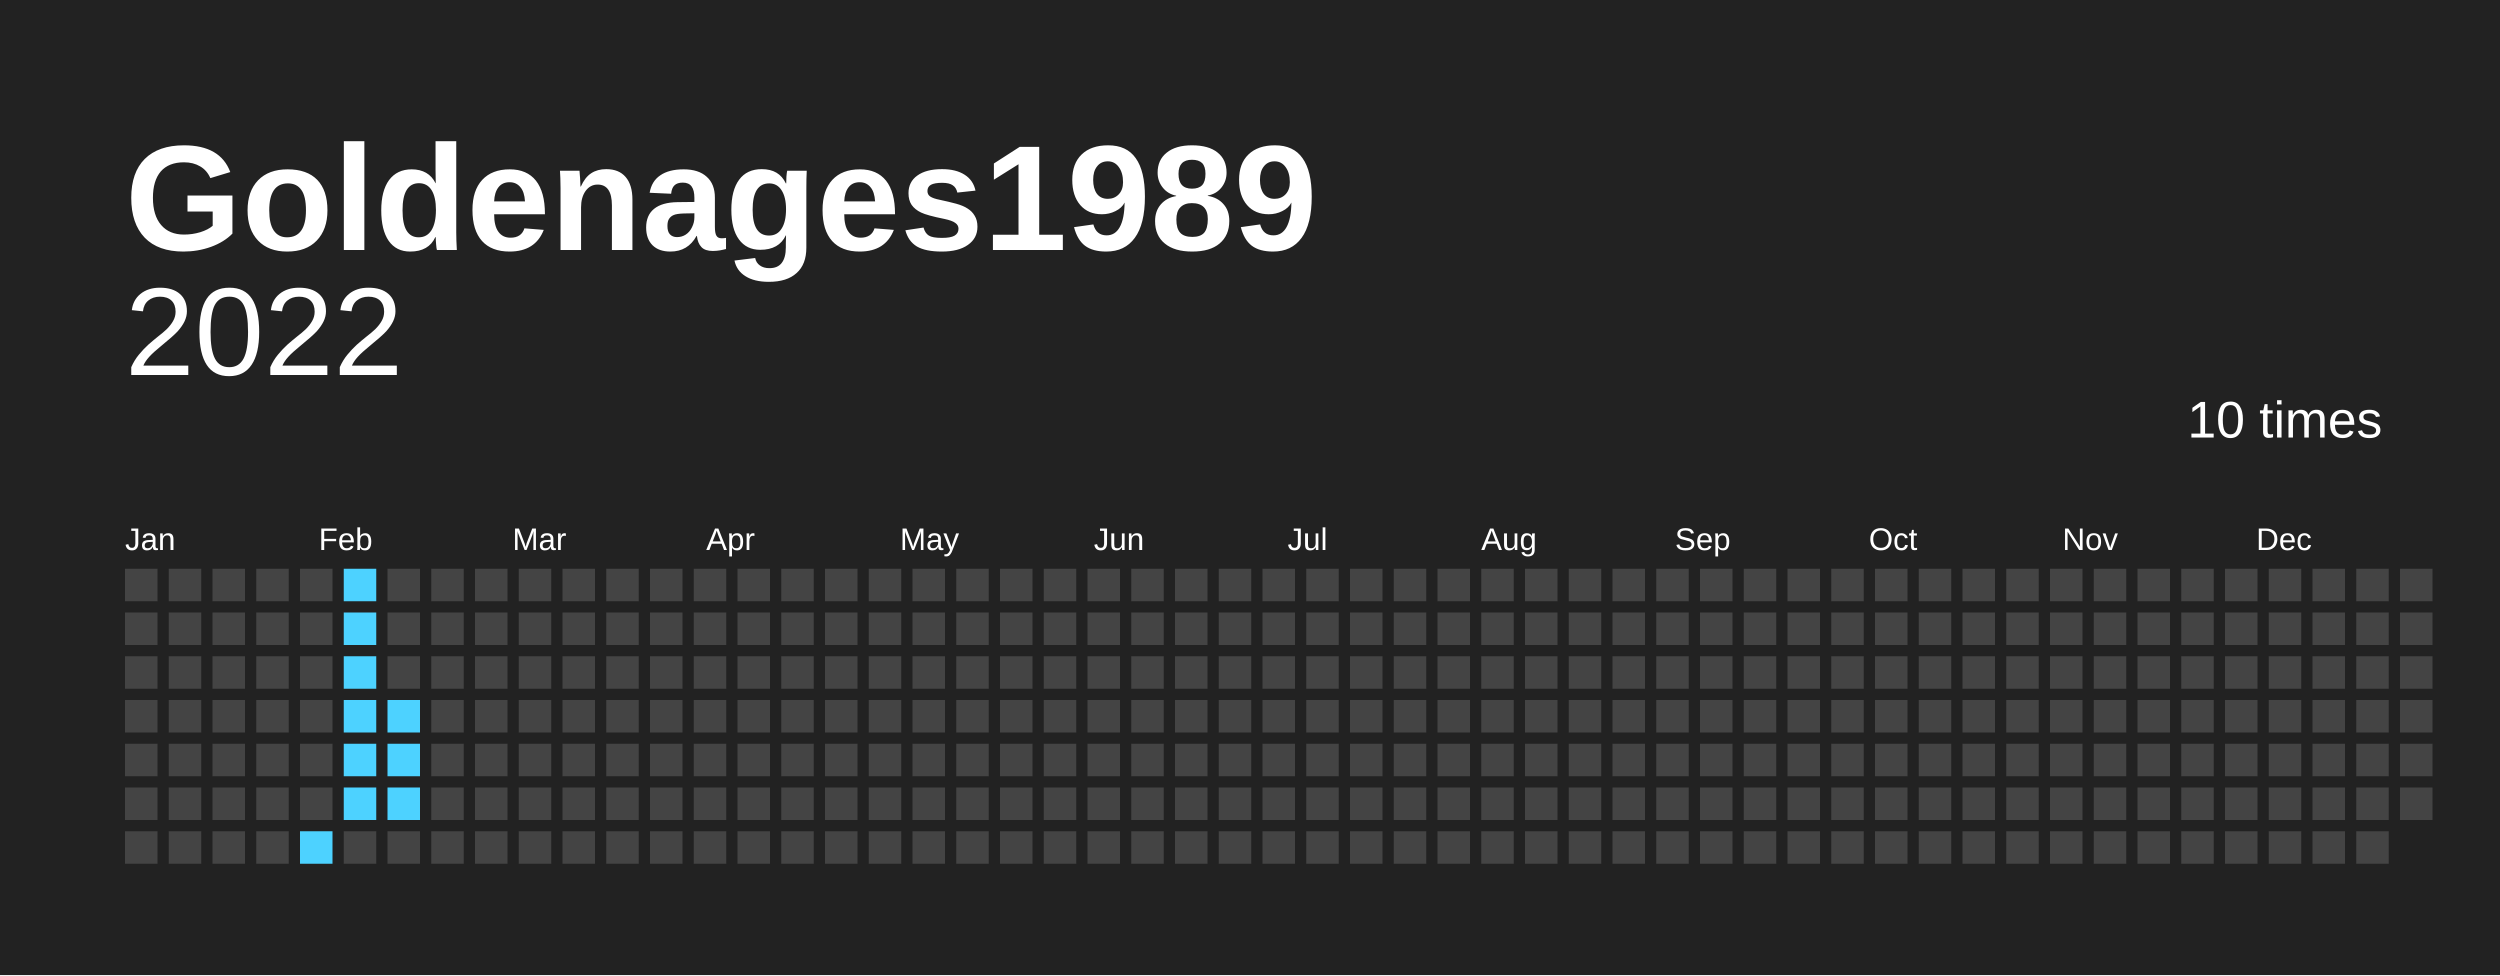
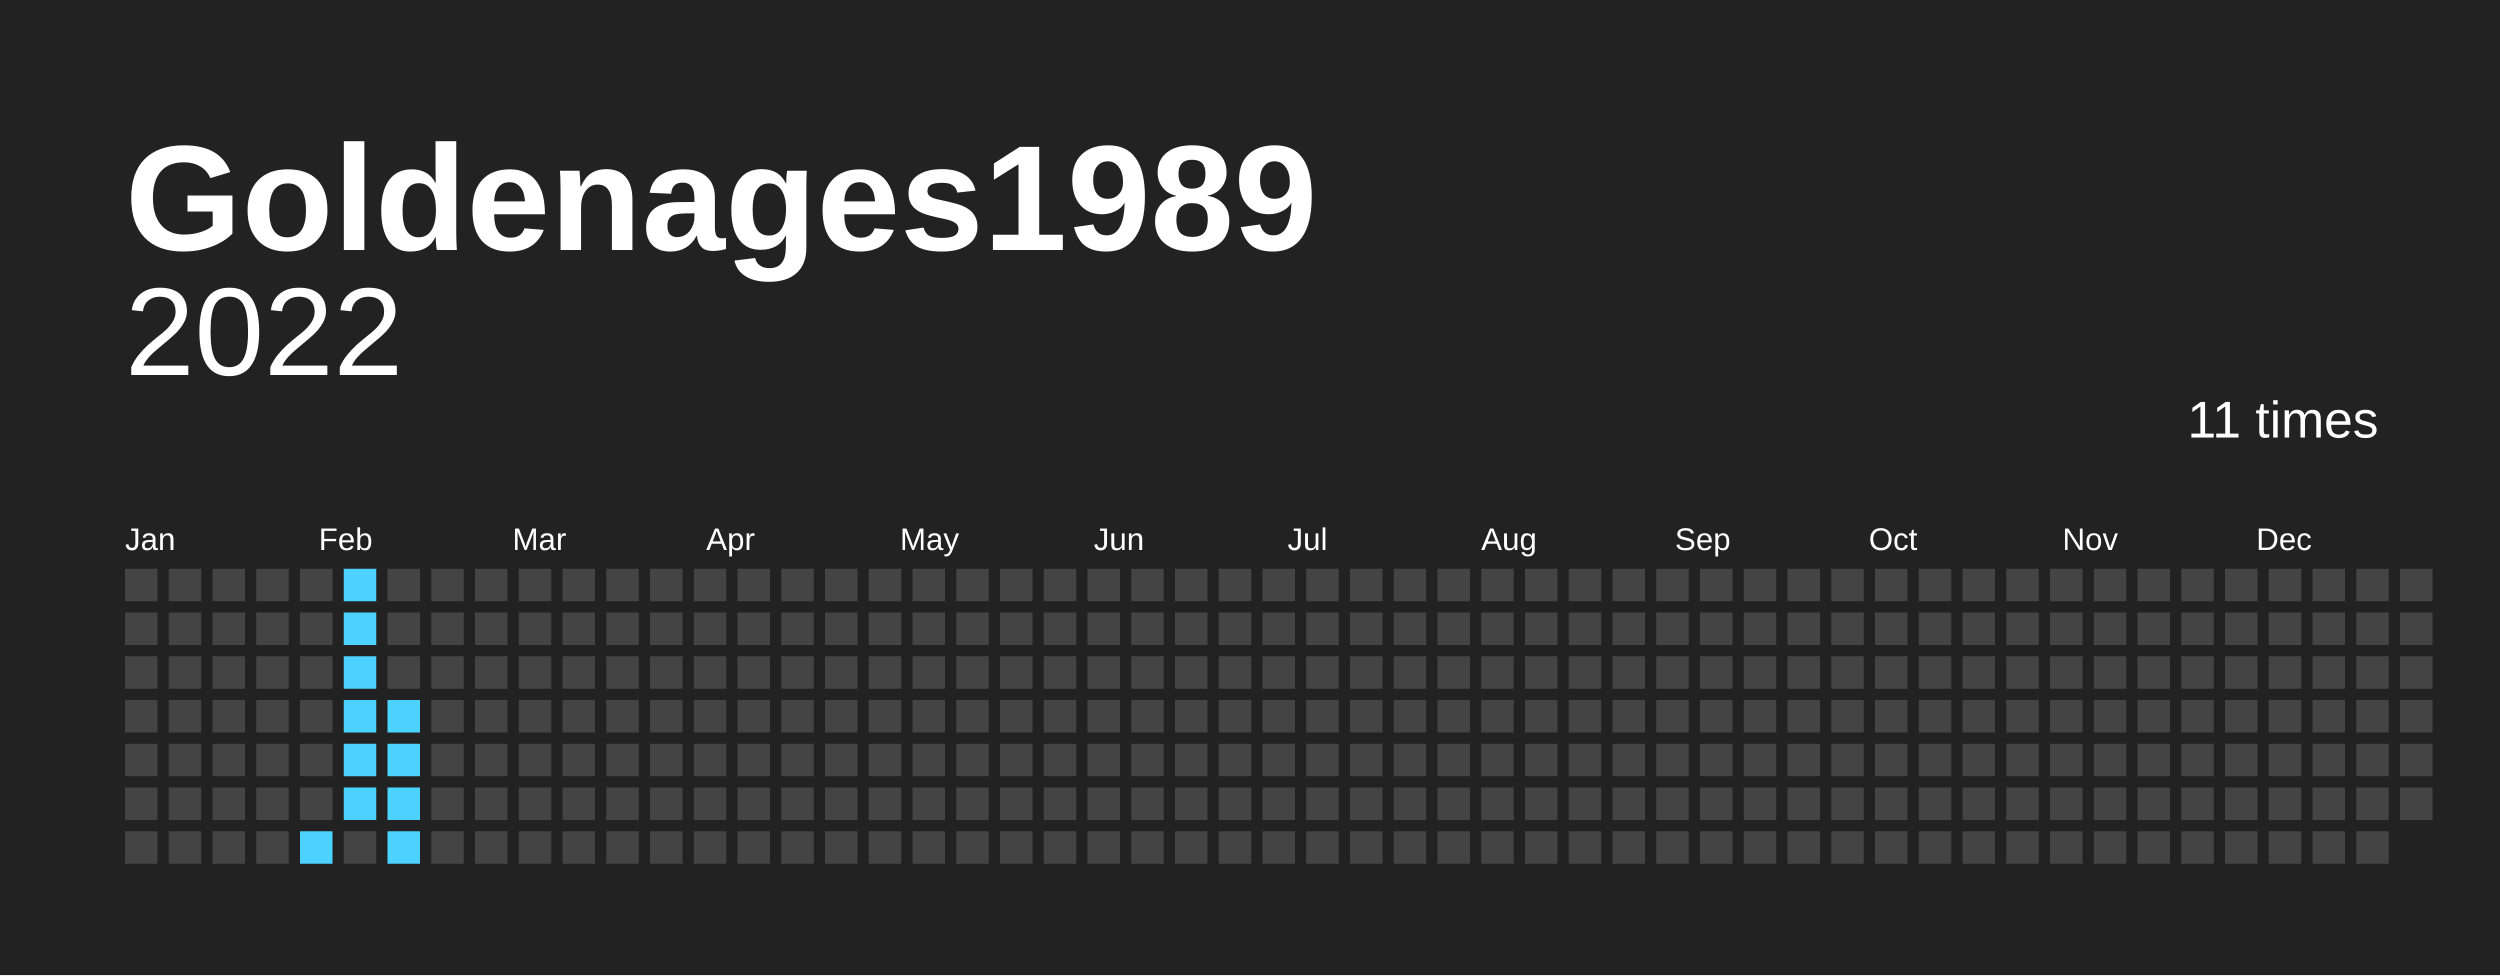
<svg xmlns="http://www.w3.org/2000/svg" baseProfile="full" height="78mm" version="1.1" viewBox="0,0,200,78" width="200mm">
  <defs />
  <rect fill="#222222" height="78" width="200" x="0" y="0" />
  <text fill="#FFFFFF" style="font-size:12px; font-family:Arial; font-weight:bold;" x="10" y="20">Goldenages1989</text>
  <text alignment-baseline="hanging" fill="#FFFFFF" style="font-size:10.0px; font-family:Arial;" x="10" y="30">2022</text>
-   <text alignment-baseline="hanging" fill="#FFFFFF" style="font-size:4.125px; font-family:Arial;" x="175" y="35">10 times</text>
+   <text alignment-baseline="hanging" fill="#FFFFFF" style="font-size:4.125px; font-family:Arial;" x="175" y="35">11 times</text>
  <text fill="#FFFFFF" style="font-size:2.5px; font-family:Arial" x="10.0" y="44">Jan</text>
  <text fill="#FFFFFF" style="font-size:2.5px; font-family:Arial" x="25.5" y="44">Feb</text>
  <text fill="#FFFFFF" style="font-size:2.5px; font-family:Arial" x="41.0" y="44">Mar</text>
  <text fill="#FFFFFF" style="font-size:2.5px; font-family:Arial" x="56.5" y="44">Apr</text>
  <text fill="#FFFFFF" style="font-size:2.5px; font-family:Arial" x="72.0" y="44">May</text>
  <text fill="#FFFFFF" style="font-size:2.5px; font-family:Arial" x="87.5" y="44">Jun</text>
  <text fill="#FFFFFF" style="font-size:2.5px; font-family:Arial" x="103.0" y="44">Jul</text>
  <text fill="#FFFFFF" style="font-size:2.5px; font-family:Arial" x="118.5" y="44">Aug</text>
  <text fill="#FFFFFF" style="font-size:2.5px; font-family:Arial" x="134.0" y="44">Sep</text>
  <text fill="#FFFFFF" style="font-size:2.5px; font-family:Arial" x="149.5" y="44">Oct</text>
  <text fill="#FFFFFF" style="font-size:2.5px; font-family:Arial" x="165.0" y="44">Nov</text>
  <text fill="#FFFFFF" style="font-size:2.5px; font-family:Arial" x="180.5" y="44">Dec</text>
  <rect fill="#444444" height="2.6" width="2.6" x="10.0" y="45.5" />
  <rect fill="#444444" height="2.6" width="2.6" x="10.0" y="49.0" />
  <rect fill="#444444" height="2.6" width="2.6" x="10.0" y="52.5" />
  <rect fill="#444444" height="2.6" width="2.6" x="10.0" y="56.0" />
  <rect fill="#444444" height="2.6" width="2.6" x="10.0" y="59.5" />
  <rect fill="#444444" height="2.6" width="2.6" x="10.0" y="63.0" />
  <rect fill="#444444" height="2.6" width="2.6" x="10.0" y="66.5" />
  <rect fill="#444444" height="2.6" width="2.6" x="13.5" y="45.5" />
  <rect fill="#444444" height="2.6" width="2.6" x="13.5" y="49.0" />
  <rect fill="#444444" height="2.6" width="2.6" x="13.5" y="52.5" />
  <rect fill="#444444" height="2.6" width="2.6" x="13.5" y="56.0" />
  <rect fill="#444444" height="2.6" width="2.6" x="13.5" y="59.5" />
  <rect fill="#444444" height="2.6" width="2.6" x="13.5" y="63.0" />
  <rect fill="#444444" height="2.6" width="2.6" x="13.5" y="66.5" />
  <rect fill="#444444" height="2.6" width="2.6" x="17.0" y="45.5" />
  <rect fill="#444444" height="2.6" width="2.6" x="17.0" y="49.0" />
  <rect fill="#444444" height="2.6" width="2.6" x="17.0" y="52.5" />
  <rect fill="#444444" height="2.6" width="2.6" x="17.0" y="56.0" />
  <rect fill="#444444" height="2.6" width="2.6" x="17.0" y="59.5" />
  <rect fill="#444444" height="2.6" width="2.6" x="17.0" y="63.0" />
  <rect fill="#444444" height="2.6" width="2.6" x="17.0" y="66.5" />
  <rect fill="#444444" height="2.6" width="2.6" x="20.5" y="45.5" />
  <rect fill="#444444" height="2.6" width="2.6" x="20.5" y="49.0" />
  <rect fill="#444444" height="2.6" width="2.6" x="20.5" y="52.5" />
  <rect fill="#444444" height="2.6" width="2.6" x="20.5" y="56.0" />
  <rect fill="#444444" height="2.6" width="2.6" x="20.5" y="59.5" />
  <rect fill="#444444" height="2.6" width="2.6" x="20.5" y="63.0" />
  <rect fill="#444444" height="2.6" width="2.6" x="20.5" y="66.5" />
  <rect fill="#444444" height="2.6" width="2.6" x="24.0" y="45.5" />
  <rect fill="#444444" height="2.6" width="2.6" x="24.0" y="49.0" />
  <rect fill="#444444" height="2.6" width="2.6" x="24.0" y="52.5" />
  <rect fill="#444444" height="2.6" width="2.6" x="24.0" y="56.0" />
  <rect fill="#444444" height="2.6" width="2.6" x="24.0" y="59.5" />
  <rect fill="#444444" height="2.6" width="2.6" x="24.0" y="63.0" />
  <rect fill="#4DD2FF" height="2.6" width="2.6" x="24.0" y="66.5" />
  <rect fill="#4DD2FF" height="2.6" width="2.6" x="27.5" y="45.5" />
  <rect fill="#4DD2FF" height="2.6" width="2.6" x="27.5" y="49.0" />
  <rect fill="#4DD2FF" height="2.6" width="2.6" x="27.5" y="52.5" />
  <rect fill="#4DD2FF" height="2.6" width="2.6" x="27.5" y="56.0" />
  <rect fill="#4DD2FF" height="2.6" width="2.6" x="27.5" y="59.5" />
  <rect fill="#4DD2FF" height="2.6" width="2.6" x="27.5" y="63.0" />
  <rect fill="#444444" height="2.6" width="2.6" x="27.5" y="66.5" />
  <rect fill="#444444" height="2.6" width="2.6" x="31.0" y="45.5" />
  <rect fill="#444444" height="2.6" width="2.6" x="31.0" y="49.0" />
  <rect fill="#444444" height="2.6" width="2.6" x="31.0" y="52.5" />
  <rect fill="#4DD2FF" height="2.6" width="2.6" x="31.0" y="56.0" />
  <rect fill="#4DD2FF" height="2.6" width="2.6" x="31.0" y="59.5" />
  <rect fill="#4DD2FF" height="2.6" width="2.6" x="31.0" y="63.0" />
-   <rect fill="#444444" height="2.6" width="2.6" x="31.0" y="66.5" />
+   <rect fill="#4DD2FF" height="2.6" width="2.6" x="31.0" y="66.5" />
  <rect fill="#444444" height="2.6" width="2.6" x="34.5" y="45.5" />
  <rect fill="#444444" height="2.6" width="2.6" x="34.5" y="49.0" />
  <rect fill="#444444" height="2.6" width="2.6" x="34.5" y="52.5" />
  <rect fill="#444444" height="2.6" width="2.6" x="34.5" y="56.0" />
  <rect fill="#444444" height="2.6" width="2.6" x="34.5" y="59.5" />
  <rect fill="#444444" height="2.6" width="2.6" x="34.5" y="63.0" />
  <rect fill="#444444" height="2.6" width="2.6" x="34.5" y="66.5" />
  <rect fill="#444444" height="2.6" width="2.6" x="38.0" y="45.5" />
  <rect fill="#444444" height="2.6" width="2.6" x="38.0" y="49.0" />
  <rect fill="#444444" height="2.6" width="2.6" x="38.0" y="52.5" />
  <rect fill="#444444" height="2.6" width="2.6" x="38.0" y="56.0" />
  <rect fill="#444444" height="2.6" width="2.6" x="38.0" y="59.5" />
  <rect fill="#444444" height="2.6" width="2.6" x="38.0" y="63.0" />
  <rect fill="#444444" height="2.6" width="2.6" x="38.0" y="66.5" />
  <rect fill="#444444" height="2.6" width="2.6" x="41.5" y="45.5" />
  <rect fill="#444444" height="2.6" width="2.6" x="41.5" y="49.0" />
  <rect fill="#444444" height="2.6" width="2.6" x="41.5" y="52.5" />
  <rect fill="#444444" height="2.6" width="2.6" x="41.5" y="56.0" />
  <rect fill="#444444" height="2.6" width="2.6" x="41.5" y="59.5" />
  <rect fill="#444444" height="2.6" width="2.6" x="41.5" y="63.0" />
  <rect fill="#444444" height="2.6" width="2.6" x="41.5" y="66.5" />
  <rect fill="#444444" height="2.6" width="2.6" x="45.0" y="45.5" />
  <rect fill="#444444" height="2.6" width="2.6" x="45.0" y="49.0" />
  <rect fill="#444444" height="2.6" width="2.6" x="45.0" y="52.5" />
  <rect fill="#444444" height="2.6" width="2.6" x="45.0" y="56.0" />
  <rect fill="#444444" height="2.6" width="2.6" x="45.0" y="59.5" />
  <rect fill="#444444" height="2.6" width="2.6" x="45.0" y="63.0" />
  <rect fill="#444444" height="2.6" width="2.6" x="45.0" y="66.5" />
  <rect fill="#444444" height="2.6" width="2.6" x="48.5" y="45.5" />
  <rect fill="#444444" height="2.6" width="2.6" x="48.5" y="49.0" />
  <rect fill="#444444" height="2.6" width="2.6" x="48.5" y="52.5" />
  <rect fill="#444444" height="2.6" width="2.6" x="48.5" y="56.0" />
  <rect fill="#444444" height="2.6" width="2.6" x="48.5" y="59.5" />
  <rect fill="#444444" height="2.6" width="2.6" x="48.5" y="63.0" />
  <rect fill="#444444" height="2.6" width="2.6" x="48.5" y="66.5" />
  <rect fill="#444444" height="2.6" width="2.6" x="52.0" y="45.5" />
  <rect fill="#444444" height="2.6" width="2.6" x="52.0" y="49.0" />
  <rect fill="#444444" height="2.6" width="2.6" x="52.0" y="52.5" />
  <rect fill="#444444" height="2.6" width="2.6" x="52.0" y="56.0" />
  <rect fill="#444444" height="2.6" width="2.6" x="52.0" y="59.5" />
  <rect fill="#444444" height="2.6" width="2.6" x="52.0" y="63.0" />
  <rect fill="#444444" height="2.6" width="2.6" x="52.0" y="66.5" />
  <rect fill="#444444" height="2.6" width="2.6" x="55.5" y="45.5" />
  <rect fill="#444444" height="2.6" width="2.6" x="55.5" y="49.0" />
  <rect fill="#444444" height="2.6" width="2.6" x="55.5" y="52.5" />
  <rect fill="#444444" height="2.6" width="2.6" x="55.5" y="56.0" />
  <rect fill="#444444" height="2.6" width="2.6" x="55.5" y="59.5" />
  <rect fill="#444444" height="2.6" width="2.6" x="55.5" y="63.0" />
  <rect fill="#444444" height="2.6" width="2.6" x="55.5" y="66.5" />
  <rect fill="#444444" height="2.6" width="2.6" x="59.0" y="45.5" />
  <rect fill="#444444" height="2.6" width="2.6" x="59.0" y="49.0" />
  <rect fill="#444444" height="2.6" width="2.6" x="59.0" y="52.5" />
  <rect fill="#444444" height="2.6" width="2.6" x="59.0" y="56.0" />
  <rect fill="#444444" height="2.6" width="2.6" x="59.0" y="59.5" />
  <rect fill="#444444" height="2.6" width="2.6" x="59.0" y="63.0" />
  <rect fill="#444444" height="2.6" width="2.6" x="59.0" y="66.5" />
  <rect fill="#444444" height="2.6" width="2.6" x="62.5" y="45.5" />
  <rect fill="#444444" height="2.6" width="2.6" x="62.5" y="49.0" />
  <rect fill="#444444" height="2.6" width="2.6" x="62.5" y="52.5" />
  <rect fill="#444444" height="2.6" width="2.6" x="62.5" y="56.0" />
  <rect fill="#444444" height="2.6" width="2.6" x="62.5" y="59.5" />
  <rect fill="#444444" height="2.6" width="2.6" x="62.5" y="63.0" />
  <rect fill="#444444" height="2.6" width="2.6" x="62.5" y="66.5" />
  <rect fill="#444444" height="2.6" width="2.6" x="66.0" y="45.5" />
  <rect fill="#444444" height="2.6" width="2.6" x="66.0" y="49.0" />
  <rect fill="#444444" height="2.6" width="2.6" x="66.0" y="52.5" />
  <rect fill="#444444" height="2.6" width="2.6" x="66.0" y="56.0" />
  <rect fill="#444444" height="2.6" width="2.6" x="66.0" y="59.5" />
  <rect fill="#444444" height="2.6" width="2.6" x="66.0" y="63.0" />
  <rect fill="#444444" height="2.6" width="2.6" x="66.0" y="66.5" />
  <rect fill="#444444" height="2.6" width="2.6" x="69.5" y="45.5" />
  <rect fill="#444444" height="2.6" width="2.6" x="69.5" y="49.0" />
  <rect fill="#444444" height="2.6" width="2.6" x="69.5" y="52.5" />
  <rect fill="#444444" height="2.6" width="2.6" x="69.5" y="56.0" />
  <rect fill="#444444" height="2.6" width="2.6" x="69.5" y="59.5" />
  <rect fill="#444444" height="2.6" width="2.6" x="69.5" y="63.0" />
  <rect fill="#444444" height="2.6" width="2.6" x="69.5" y="66.5" />
  <rect fill="#444444" height="2.6" width="2.6" x="73.0" y="45.5" />
  <rect fill="#444444" height="2.6" width="2.6" x="73.0" y="49.0" />
  <rect fill="#444444" height="2.6" width="2.6" x="73.0" y="52.5" />
  <rect fill="#444444" height="2.6" width="2.6" x="73.0" y="56.0" />
  <rect fill="#444444" height="2.6" width="2.6" x="73.0" y="59.5" />
  <rect fill="#444444" height="2.6" width="2.6" x="73.0" y="63.0" />
  <rect fill="#444444" height="2.6" width="2.6" x="73.0" y="66.5" />
  <rect fill="#444444" height="2.6" width="2.6" x="76.5" y="45.5" />
  <rect fill="#444444" height="2.6" width="2.6" x="76.5" y="49.0" />
  <rect fill="#444444" height="2.6" width="2.6" x="76.5" y="52.5" />
  <rect fill="#444444" height="2.6" width="2.6" x="76.5" y="56.0" />
  <rect fill="#444444" height="2.6" width="2.6" x="76.5" y="59.5" />
  <rect fill="#444444" height="2.6" width="2.6" x="76.5" y="63.0" />
  <rect fill="#444444" height="2.6" width="2.6" x="76.5" y="66.5" />
  <rect fill="#444444" height="2.6" width="2.6" x="80.0" y="45.5" />
  <rect fill="#444444" height="2.6" width="2.6" x="80.0" y="49.0" />
  <rect fill="#444444" height="2.6" width="2.6" x="80.0" y="52.5" />
  <rect fill="#444444" height="2.6" width="2.6" x="80.0" y="56.0" />
  <rect fill="#444444" height="2.6" width="2.6" x="80.0" y="59.5" />
  <rect fill="#444444" height="2.6" width="2.6" x="80.0" y="63.0" />
  <rect fill="#444444" height="2.6" width="2.6" x="80.0" y="66.5" />
  <rect fill="#444444" height="2.6" width="2.6" x="83.5" y="45.5" />
  <rect fill="#444444" height="2.6" width="2.6" x="83.5" y="49.0" />
  <rect fill="#444444" height="2.6" width="2.6" x="83.5" y="52.5" />
  <rect fill="#444444" height="2.6" width="2.6" x="83.5" y="56.0" />
  <rect fill="#444444" height="2.6" width="2.6" x="83.5" y="59.5" />
  <rect fill="#444444" height="2.6" width="2.6" x="83.5" y="63.0" />
  <rect fill="#444444" height="2.6" width="2.6" x="83.5" y="66.5" />
  <rect fill="#444444" height="2.6" width="2.6" x="87.0" y="45.5" />
  <rect fill="#444444" height="2.6" width="2.6" x="87.0" y="49.0" />
  <rect fill="#444444" height="2.6" width="2.6" x="87.0" y="52.5" />
  <rect fill="#444444" height="2.6" width="2.6" x="87.0" y="56.0" />
  <rect fill="#444444" height="2.6" width="2.6" x="87.0" y="59.5" />
  <rect fill="#444444" height="2.6" width="2.6" x="87.0" y="63.0" />
  <rect fill="#444444" height="2.6" width="2.6" x="87.0" y="66.5" />
  <rect fill="#444444" height="2.6" width="2.6" x="90.5" y="45.5" />
  <rect fill="#444444" height="2.6" width="2.6" x="90.5" y="49.0" />
  <rect fill="#444444" height="2.6" width="2.6" x="90.5" y="52.5" />
  <rect fill="#444444" height="2.6" width="2.6" x="90.5" y="56.0" />
  <rect fill="#444444" height="2.6" width="2.6" x="90.5" y="59.5" />
  <rect fill="#444444" height="2.6" width="2.6" x="90.5" y="63.0" />
  <rect fill="#444444" height="2.6" width="2.6" x="90.5" y="66.5" />
  <rect fill="#444444" height="2.6" width="2.6" x="94.0" y="45.5" />
  <rect fill="#444444" height="2.6" width="2.6" x="94.0" y="49.0" />
  <rect fill="#444444" height="2.6" width="2.6" x="94.0" y="52.5" />
  <rect fill="#444444" height="2.6" width="2.6" x="94.0" y="56.0" />
  <rect fill="#444444" height="2.6" width="2.6" x="94.0" y="59.5" />
  <rect fill="#444444" height="2.6" width="2.6" x="94.0" y="63.0" />
  <rect fill="#444444" height="2.6" width="2.6" x="94.0" y="66.5" />
  <rect fill="#444444" height="2.6" width="2.6" x="97.5" y="45.5" />
  <rect fill="#444444" height="2.6" width="2.6" x="97.5" y="49.0" />
  <rect fill="#444444" height="2.6" width="2.6" x="97.5" y="52.5" />
  <rect fill="#444444" height="2.6" width="2.6" x="97.5" y="56.0" />
  <rect fill="#444444" height="2.6" width="2.6" x="97.5" y="59.5" />
  <rect fill="#444444" height="2.6" width="2.6" x="97.5" y="63.0" />
  <rect fill="#444444" height="2.6" width="2.6" x="97.5" y="66.5" />
  <rect fill="#444444" height="2.6" width="2.6" x="101.0" y="45.5" />
  <rect fill="#444444" height="2.6" width="2.6" x="101.0" y="49.0" />
  <rect fill="#444444" height="2.6" width="2.6" x="101.0" y="52.5" />
  <rect fill="#444444" height="2.6" width="2.6" x="101.0" y="56.0" />
  <rect fill="#444444" height="2.6" width="2.6" x="101.0" y="59.5" />
  <rect fill="#444444" height="2.6" width="2.6" x="101.0" y="63.0" />
  <rect fill="#444444" height="2.6" width="2.6" x="101.0" y="66.5" />
  <rect fill="#444444" height="2.6" width="2.6" x="104.5" y="45.5" />
  <rect fill="#444444" height="2.6" width="2.6" x="104.5" y="49.0" />
  <rect fill="#444444" height="2.6" width="2.6" x="104.5" y="52.5" />
  <rect fill="#444444" height="2.6" width="2.6" x="104.5" y="56.0" />
  <rect fill="#444444" height="2.6" width="2.6" x="104.5" y="59.5" />
  <rect fill="#444444" height="2.6" width="2.6" x="104.5" y="63.0" />
  <rect fill="#444444" height="2.6" width="2.6" x="104.5" y="66.5" />
  <rect fill="#444444" height="2.6" width="2.6" x="108.0" y="45.5" />
  <rect fill="#444444" height="2.6" width="2.6" x="108.0" y="49.0" />
  <rect fill="#444444" height="2.6" width="2.6" x="108.0" y="52.5" />
  <rect fill="#444444" height="2.6" width="2.6" x="108.0" y="56.0" />
  <rect fill="#444444" height="2.6" width="2.6" x="108.0" y="59.5" />
  <rect fill="#444444" height="2.6" width="2.6" x="108.0" y="63.0" />
  <rect fill="#444444" height="2.6" width="2.6" x="108.0" y="66.5" />
  <rect fill="#444444" height="2.6" width="2.6" x="111.5" y="45.5" />
  <rect fill="#444444" height="2.6" width="2.6" x="111.5" y="49.0" />
  <rect fill="#444444" height="2.6" width="2.6" x="111.5" y="52.5" />
  <rect fill="#444444" height="2.6" width="2.6" x="111.5" y="56.0" />
  <rect fill="#444444" height="2.6" width="2.6" x="111.5" y="59.5" />
  <rect fill="#444444" height="2.6" width="2.6" x="111.5" y="63.0" />
  <rect fill="#444444" height="2.6" width="2.6" x="111.5" y="66.5" />
  <rect fill="#444444" height="2.6" width="2.6" x="115.0" y="45.5" />
  <rect fill="#444444" height="2.6" width="2.6" x="115.0" y="49.0" />
  <rect fill="#444444" height="2.6" width="2.6" x="115.0" y="52.5" />
  <rect fill="#444444" height="2.6" width="2.6" x="115.0" y="56.0" />
  <rect fill="#444444" height="2.6" width="2.6" x="115.0" y="59.5" />
  <rect fill="#444444" height="2.6" width="2.6" x="115.0" y="63.0" />
  <rect fill="#444444" height="2.6" width="2.6" x="115.0" y="66.5" />
  <rect fill="#444444" height="2.6" width="2.6" x="118.5" y="45.5" />
  <rect fill="#444444" height="2.6" width="2.6" x="118.5" y="49.0" />
  <rect fill="#444444" height="2.6" width="2.6" x="118.5" y="52.5" />
  <rect fill="#444444" height="2.6" width="2.6" x="118.5" y="56.0" />
  <rect fill="#444444" height="2.6" width="2.6" x="118.5" y="59.5" />
  <rect fill="#444444" height="2.6" width="2.6" x="118.5" y="63.0" />
  <rect fill="#444444" height="2.6" width="2.6" x="118.5" y="66.5" />
  <rect fill="#444444" height="2.6" width="2.6" x="122.0" y="45.5" />
  <rect fill="#444444" height="2.6" width="2.6" x="122.0" y="49.0" />
  <rect fill="#444444" height="2.6" width="2.6" x="122.0" y="52.5" />
  <rect fill="#444444" height="2.6" width="2.6" x="122.0" y="56.0" />
  <rect fill="#444444" height="2.6" width="2.6" x="122.0" y="59.5" />
  <rect fill="#444444" height="2.6" width="2.6" x="122.0" y="63.0" />
  <rect fill="#444444" height="2.6" width="2.6" x="122.0" y="66.5" />
  <rect fill="#444444" height="2.6" width="2.6" x="125.5" y="45.5" />
  <rect fill="#444444" height="2.6" width="2.6" x="125.5" y="49.0" />
  <rect fill="#444444" height="2.6" width="2.6" x="125.5" y="52.5" />
  <rect fill="#444444" height="2.6" width="2.6" x="125.5" y="56.0" />
  <rect fill="#444444" height="2.6" width="2.6" x="125.5" y="59.5" />
  <rect fill="#444444" height="2.6" width="2.6" x="125.5" y="63.0" />
  <rect fill="#444444" height="2.6" width="2.6" x="125.5" y="66.5" />
  <rect fill="#444444" height="2.6" width="2.6" x="129.0" y="45.5" />
  <rect fill="#444444" height="2.6" width="2.6" x="129.0" y="49.0" />
  <rect fill="#444444" height="2.6" width="2.6" x="129.0" y="52.5" />
  <rect fill="#444444" height="2.6" width="2.6" x="129.0" y="56.0" />
  <rect fill="#444444" height="2.6" width="2.6" x="129.0" y="59.5" />
  <rect fill="#444444" height="2.6" width="2.6" x="129.0" y="63.0" />
  <rect fill="#444444" height="2.6" width="2.6" x="129.0" y="66.5" />
  <rect fill="#444444" height="2.6" width="2.6" x="132.5" y="45.5" />
  <rect fill="#444444" height="2.6" width="2.6" x="132.5" y="49.0" />
  <rect fill="#444444" height="2.6" width="2.6" x="132.5" y="52.5" />
  <rect fill="#444444" height="2.6" width="2.6" x="132.5" y="56.0" />
  <rect fill="#444444" height="2.6" width="2.6" x="132.5" y="59.5" />
  <rect fill="#444444" height="2.6" width="2.6" x="132.5" y="63.0" />
  <rect fill="#444444" height="2.6" width="2.6" x="132.5" y="66.5" />
  <rect fill="#444444" height="2.6" width="2.6" x="136.0" y="45.5" />
  <rect fill="#444444" height="2.6" width="2.6" x="136.0" y="49.0" />
  <rect fill="#444444" height="2.6" width="2.6" x="136.0" y="52.5" />
  <rect fill="#444444" height="2.6" width="2.6" x="136.0" y="56.0" />
  <rect fill="#444444" height="2.6" width="2.6" x="136.0" y="59.5" />
  <rect fill="#444444" height="2.6" width="2.6" x="136.0" y="63.0" />
  <rect fill="#444444" height="2.6" width="2.6" x="136.0" y="66.5" />
  <rect fill="#444444" height="2.6" width="2.6" x="139.5" y="45.5" />
  <rect fill="#444444" height="2.6" width="2.6" x="139.5" y="49.0" />
  <rect fill="#444444" height="2.6" width="2.6" x="139.5" y="52.5" />
  <rect fill="#444444" height="2.6" width="2.6" x="139.5" y="56.0" />
  <rect fill="#444444" height="2.6" width="2.6" x="139.5" y="59.5" />
  <rect fill="#444444" height="2.6" width="2.6" x="139.5" y="63.0" />
  <rect fill="#444444" height="2.6" width="2.6" x="139.5" y="66.5" />
  <rect fill="#444444" height="2.6" width="2.6" x="143.0" y="45.5" />
  <rect fill="#444444" height="2.6" width="2.6" x="143.0" y="49.0" />
  <rect fill="#444444" height="2.6" width="2.6" x="143.0" y="52.5" />
  <rect fill="#444444" height="2.6" width="2.6" x="143.0" y="56.0" />
  <rect fill="#444444" height="2.6" width="2.6" x="143.0" y="59.5" />
  <rect fill="#444444" height="2.6" width="2.6" x="143.0" y="63.0" />
  <rect fill="#444444" height="2.6" width="2.6" x="143.0" y="66.5" />
  <rect fill="#444444" height="2.6" width="2.6" x="146.5" y="45.5" />
  <rect fill="#444444" height="2.6" width="2.6" x="146.5" y="49.0" />
  <rect fill="#444444" height="2.6" width="2.6" x="146.5" y="52.5" />
  <rect fill="#444444" height="2.6" width="2.6" x="146.5" y="56.0" />
  <rect fill="#444444" height="2.6" width="2.6" x="146.5" y="59.5" />
  <rect fill="#444444" height="2.6" width="2.6" x="146.5" y="63.0" />
  <rect fill="#444444" height="2.6" width="2.6" x="146.5" y="66.5" />
  <rect fill="#444444" height="2.6" width="2.6" x="150.0" y="45.5" />
  <rect fill="#444444" height="2.6" width="2.6" x="150.0" y="49.0" />
  <rect fill="#444444" height="2.6" width="2.6" x="150.0" y="52.5" />
  <rect fill="#444444" height="2.6" width="2.6" x="150.0" y="56.0" />
  <rect fill="#444444" height="2.6" width="2.6" x="150.0" y="59.5" />
  <rect fill="#444444" height="2.6" width="2.6" x="150.0" y="63.0" />
  <rect fill="#444444" height="2.6" width="2.6" x="150.0" y="66.5" />
  <rect fill="#444444" height="2.6" width="2.6" x="153.5" y="45.5" />
  <rect fill="#444444" height="2.6" width="2.6" x="153.5" y="49.0" />
  <rect fill="#444444" height="2.6" width="2.6" x="153.5" y="52.5" />
  <rect fill="#444444" height="2.6" width="2.6" x="153.5" y="56.0" />
  <rect fill="#444444" height="2.6" width="2.6" x="153.5" y="59.5" />
  <rect fill="#444444" height="2.6" width="2.6" x="153.5" y="63.0" />
  <rect fill="#444444" height="2.6" width="2.6" x="153.5" y="66.5" />
  <rect fill="#444444" height="2.6" width="2.6" x="157.0" y="45.5" />
  <rect fill="#444444" height="2.6" width="2.6" x="157.0" y="49.0" />
  <rect fill="#444444" height="2.6" width="2.6" x="157.0" y="52.5" />
  <rect fill="#444444" height="2.6" width="2.6" x="157.0" y="56.0" />
  <rect fill="#444444" height="2.6" width="2.6" x="157.0" y="59.5" />
  <rect fill="#444444" height="2.6" width="2.6" x="157.0" y="63.0" />
  <rect fill="#444444" height="2.6" width="2.6" x="157.0" y="66.5" />
  <rect fill="#444444" height="2.6" width="2.6" x="160.5" y="45.5" />
  <rect fill="#444444" height="2.6" width="2.6" x="160.5" y="49.0" />
  <rect fill="#444444" height="2.6" width="2.6" x="160.5" y="52.5" />
  <rect fill="#444444" height="2.6" width="2.6" x="160.5" y="56.0" />
  <rect fill="#444444" height="2.6" width="2.6" x="160.5" y="59.5" />
  <rect fill="#444444" height="2.6" width="2.6" x="160.5" y="63.0" />
  <rect fill="#444444" height="2.6" width="2.6" x="160.5" y="66.5" />
  <rect fill="#444444" height="2.6" width="2.6" x="164.0" y="45.5" />
  <rect fill="#444444" height="2.6" width="2.6" x="164.0" y="49.0" />
  <rect fill="#444444" height="2.6" width="2.6" x="164.0" y="52.5" />
  <rect fill="#444444" height="2.6" width="2.6" x="164.0" y="56.0" />
  <rect fill="#444444" height="2.6" width="2.6" x="164.0" y="59.5" />
  <rect fill="#444444" height="2.6" width="2.6" x="164.0" y="63.0" />
  <rect fill="#444444" height="2.6" width="2.6" x="164.0" y="66.5" />
  <rect fill="#444444" height="2.6" width="2.6" x="167.5" y="45.5" />
  <rect fill="#444444" height="2.6" width="2.6" x="167.5" y="49.0" />
  <rect fill="#444444" height="2.6" width="2.6" x="167.5" y="52.5" />
  <rect fill="#444444" height="2.6" width="2.6" x="167.5" y="56.0" />
  <rect fill="#444444" height="2.6" width="2.6" x="167.5" y="59.5" />
  <rect fill="#444444" height="2.6" width="2.6" x="167.5" y="63.0" />
  <rect fill="#444444" height="2.6" width="2.6" x="167.5" y="66.5" />
  <rect fill="#444444" height="2.6" width="2.6" x="171.0" y="45.5" />
  <rect fill="#444444" height="2.6" width="2.6" x="171.0" y="49.0" />
  <rect fill="#444444" height="2.6" width="2.6" x="171.0" y="52.5" />
  <rect fill="#444444" height="2.6" width="2.6" x="171.0" y="56.0" />
  <rect fill="#444444" height="2.6" width="2.6" x="171.0" y="59.5" />
  <rect fill="#444444" height="2.6" width="2.6" x="171.0" y="63.0" />
  <rect fill="#444444" height="2.6" width="2.6" x="171.0" y="66.5" />
  <rect fill="#444444" height="2.6" width="2.6" x="174.5" y="45.5" />
  <rect fill="#444444" height="2.6" width="2.6" x="174.5" y="49.0" />
  <rect fill="#444444" height="2.6" width="2.6" x="174.5" y="52.5" />
  <rect fill="#444444" height="2.6" width="2.6" x="174.5" y="56.0" />
  <rect fill="#444444" height="2.6" width="2.6" x="174.5" y="59.5" />
  <rect fill="#444444" height="2.6" width="2.6" x="174.5" y="63.0" />
  <rect fill="#444444" height="2.6" width="2.6" x="174.5" y="66.5" />
  <rect fill="#444444" height="2.6" width="2.6" x="178.0" y="45.5" />
  <rect fill="#444444" height="2.6" width="2.6" x="178.0" y="49.0" />
  <rect fill="#444444" height="2.6" width="2.6" x="178.0" y="52.5" />
  <rect fill="#444444" height="2.6" width="2.6" x="178.0" y="56.0" />
  <rect fill="#444444" height="2.6" width="2.6" x="178.0" y="59.5" />
  <rect fill="#444444" height="2.6" width="2.6" x="178.0" y="63.0" />
  <rect fill="#444444" height="2.6" width="2.6" x="178.0" y="66.5" />
  <rect fill="#444444" height="2.6" width="2.6" x="181.5" y="45.5" />
  <rect fill="#444444" height="2.6" width="2.6" x="181.5" y="49.0" />
  <rect fill="#444444" height="2.6" width="2.6" x="181.5" y="52.5" />
  <rect fill="#444444" height="2.6" width="2.6" x="181.5" y="56.0" />
  <rect fill="#444444" height="2.6" width="2.6" x="181.5" y="59.5" />
  <rect fill="#444444" height="2.6" width="2.6" x="181.5" y="63.0" />
  <rect fill="#444444" height="2.6" width="2.6" x="181.5" y="66.5" />
  <rect fill="#444444" height="2.6" width="2.6" x="185.0" y="45.5" />
  <rect fill="#444444" height="2.6" width="2.6" x="185.0" y="49.0" />
  <rect fill="#444444" height="2.6" width="2.6" x="185.0" y="52.5" />
  <rect fill="#444444" height="2.6" width="2.6" x="185.0" y="56.0" />
  <rect fill="#444444" height="2.6" width="2.6" x="185.0" y="59.5" />
  <rect fill="#444444" height="2.6" width="2.6" x="185.0" y="63.0" />
  <rect fill="#444444" height="2.6" width="2.6" x="185.0" y="66.5" />
  <rect fill="#444444" height="2.6" width="2.6" x="188.5" y="45.5" />
  <rect fill="#444444" height="2.6" width="2.6" x="188.5" y="49.0" />
  <rect fill="#444444" height="2.6" width="2.6" x="188.5" y="52.5" />
  <rect fill="#444444" height="2.6" width="2.6" x="188.5" y="56.0" />
  <rect fill="#444444" height="2.6" width="2.6" x="188.5" y="59.5" />
  <rect fill="#444444" height="2.6" width="2.6" x="188.5" y="63.0" />
  <rect fill="#444444" height="2.6" width="2.6" x="188.5" y="66.5" />
  <rect fill="#444444" height="2.6" width="2.6" x="192.0" y="45.5" />
  <rect fill="#444444" height="2.6" width="2.6" x="192.0" y="49.0" />
  <rect fill="#444444" height="2.6" width="2.6" x="192.0" y="52.5" />
  <rect fill="#444444" height="2.6" width="2.6" x="192.0" y="56.0" />
  <rect fill="#444444" height="2.6" width="2.6" x="192.0" y="59.5" />
  <rect fill="#444444" height="2.6" width="2.6" x="192.0" y="63.0" />
</svg>
